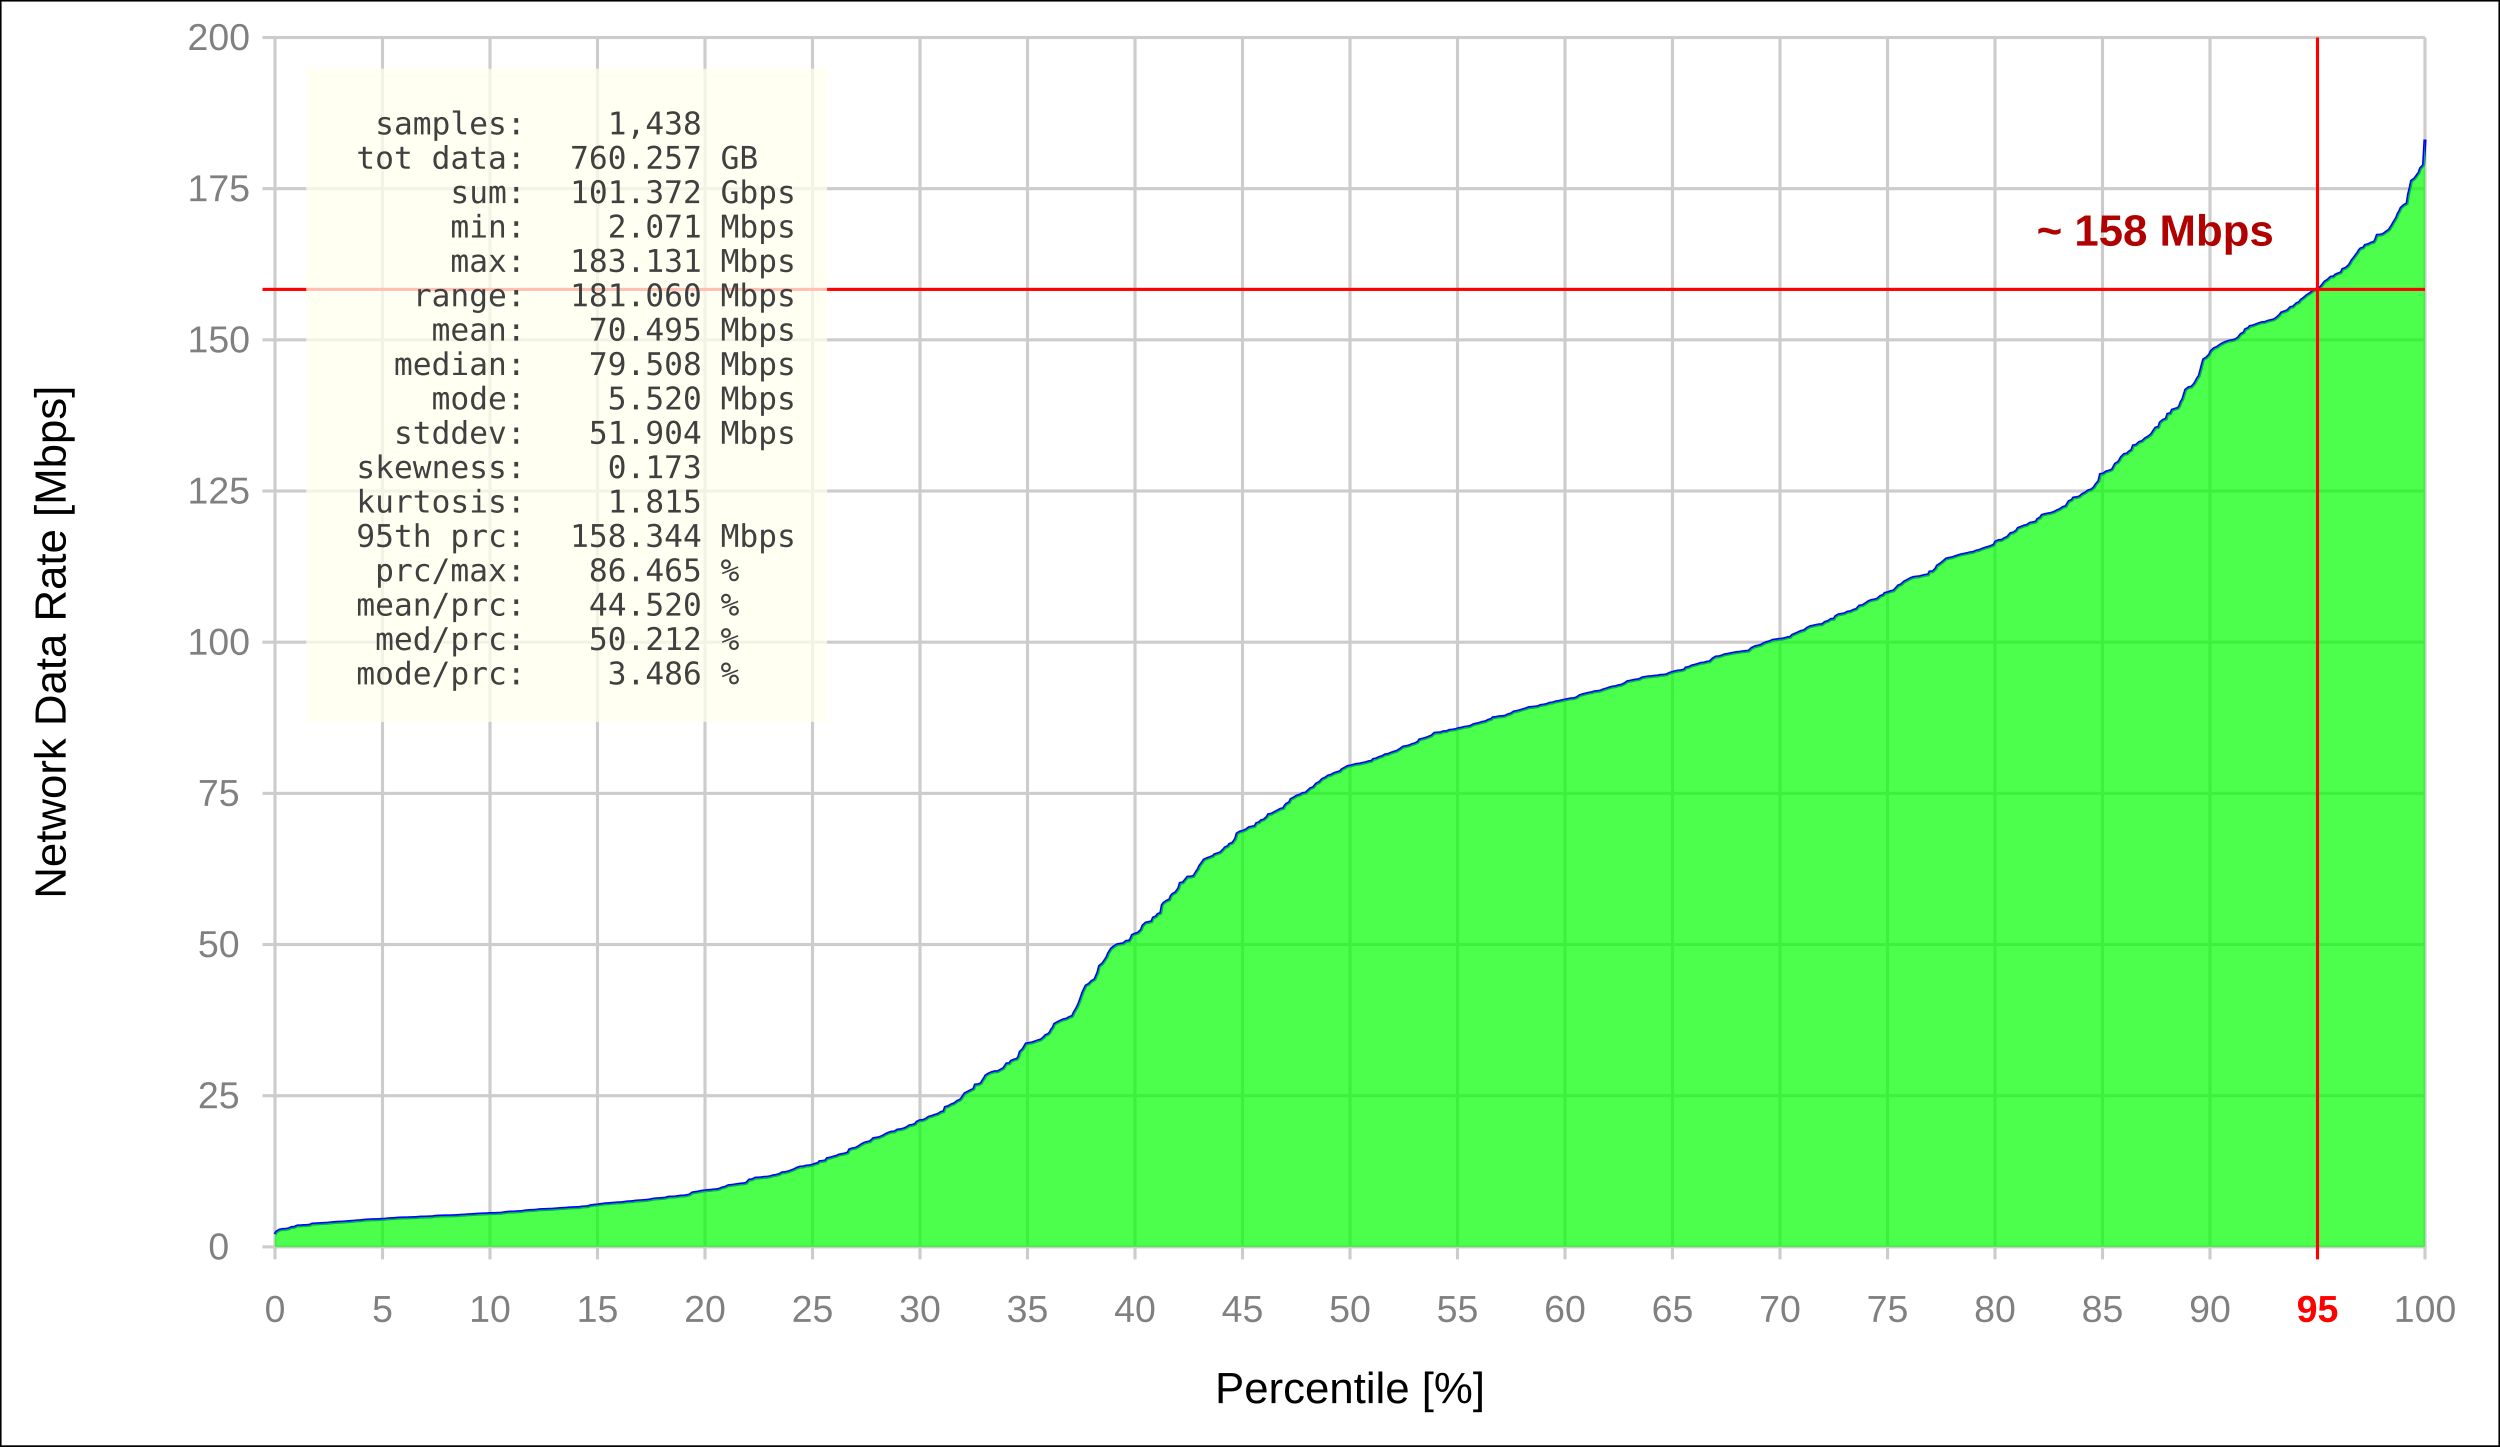
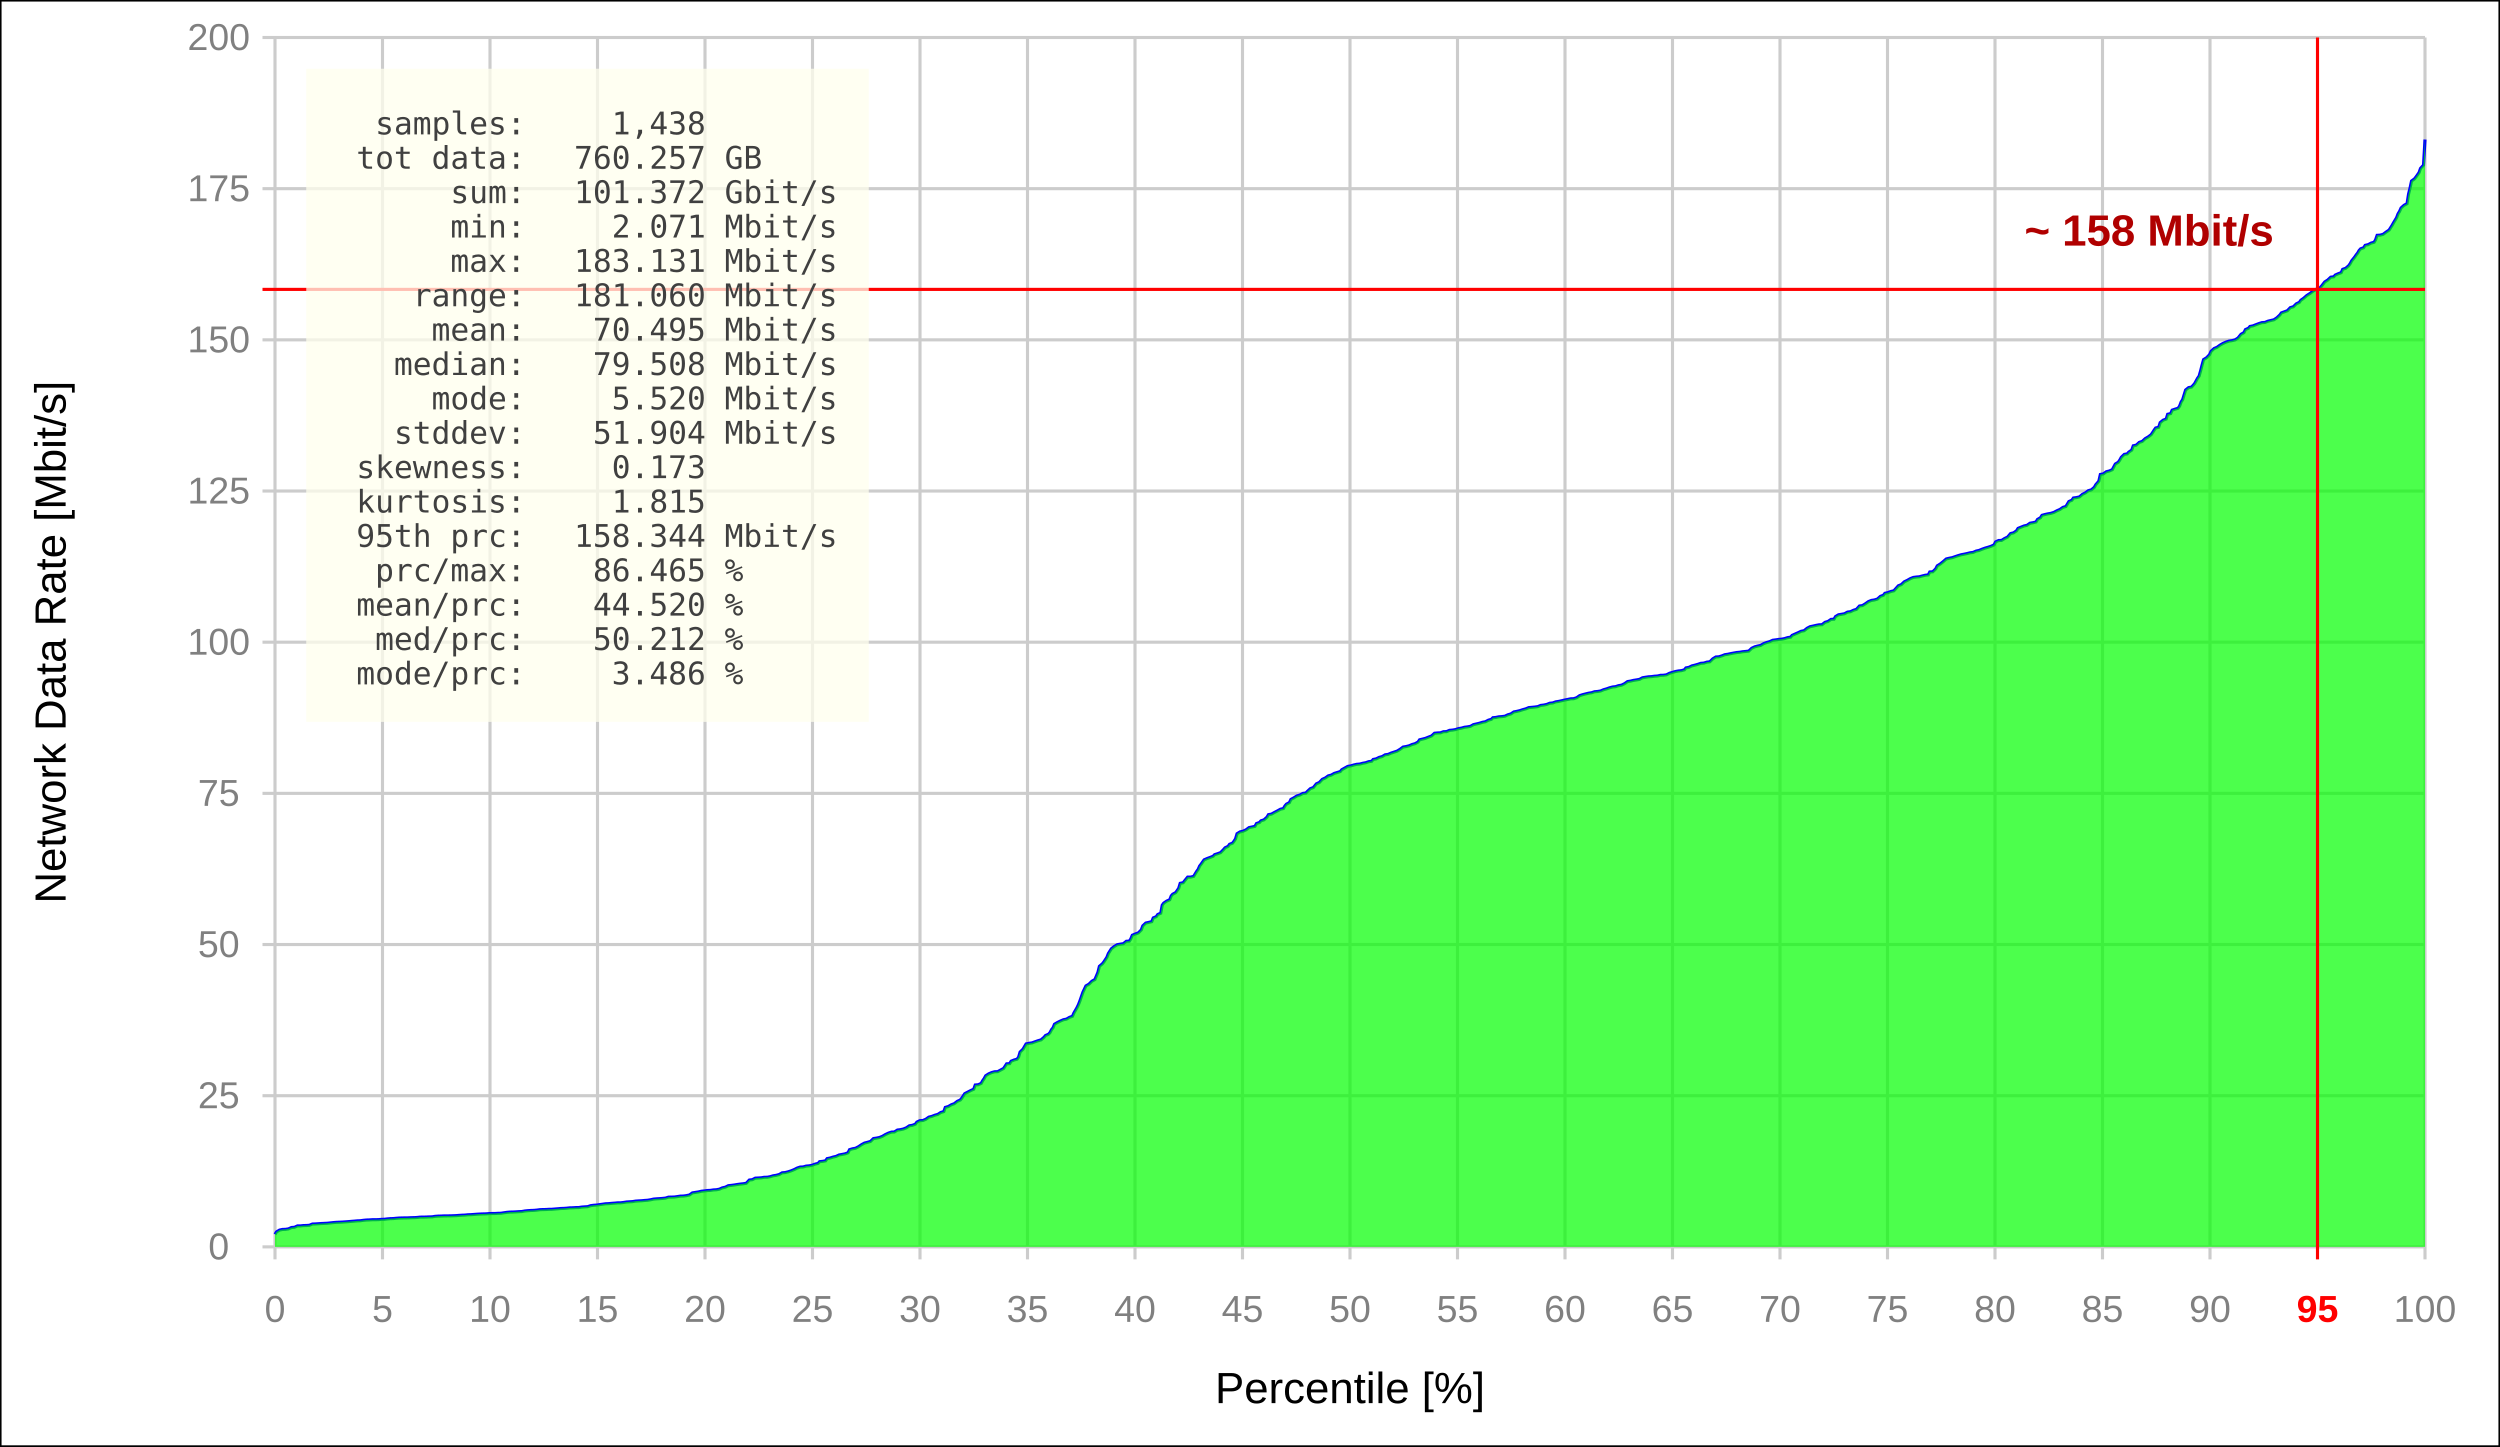
<svg xmlns="http://www.w3.org/2000/svg" width="800" height="463" version="1.1">
  <rect x="0" y="0" width="800" height="463" stroke-width="1" stroke="#000000" fill="#ffffff" />
  <g stroke-width="1" stroke="#cccccc" text-anchor="middle" font-family="Arial,Verdana" font-weight="normal" font-size="12" fill="#808080">
    <line x1="88" y1="12" x2="88" y2="403" />
    <text x="88" y="423" stroke-width="0">0</text>
    <line x1="122.4" y1="12" x2="122.4" y2="403" />
    <text x="122.4" y="423" stroke-width="0">5</text>
    <line x1="156.8" y1="12" x2="156.8" y2="403" />
    <text x="156.8" y="423" stroke-width="0">10</text>
    <line x1="191.2" y1="12" x2="191.2" y2="403" />
    <text x="191.2" y="423" stroke-width="0">15</text>
    <line x1="225.6" y1="12" x2="225.6" y2="403" />
    <text x="225.6" y="423" stroke-width="0">20</text>
    <line x1="260" y1="12" x2="260" y2="403" />
    <text x="260" y="423" stroke-width="0">25</text>
    <line x1="294.4" y1="12" x2="294.4" y2="403" />
    <text x="294.4" y="423" stroke-width="0">30</text>
    <line x1="328.8" y1="12" x2="328.8" y2="403" />
    <text x="328.8" y="423" stroke-width="0">35</text>
    <line x1="363.2" y1="12" x2="363.2" y2="403" />
    <text x="363.2" y="423" stroke-width="0">40</text>
    <line x1="397.6" y1="12" x2="397.6" y2="403" />
    <text x="397.6" y="423" stroke-width="0">45</text>
    <line x1="432" y1="12" x2="432" y2="403" />
    <text x="432" y="423" stroke-width="0">50</text>
    <line x1="466.4" y1="12" x2="466.4" y2="403" />
    <text x="466.4" y="423" stroke-width="0">55</text>
    <line x1="500.8" y1="12" x2="500.8" y2="403" />
    <text x="500.8" y="423" stroke-width="0">60</text>
    <line x1="535.2" y1="12" x2="535.2" y2="403" />
    <text x="535.2" y="423" stroke-width="0">65</text>
    <line x1="569.6" y1="12" x2="569.6" y2="403" />
    <text x="569.6" y="423" stroke-width="0">70</text>
    <line x1="604" y1="12" x2="604" y2="403" />
    <text x="604" y="423" stroke-width="0">75</text>
    <line x1="638.4" y1="12" x2="638.4" y2="403" />
    <text x="638.4" y="423" stroke-width="0">80</text>
    <line x1="672.8" y1="12" x2="672.8" y2="403" />
    <text x="672.8" y="423" stroke-width="0">85</text>
    <line x1="707.2" y1="12" x2="707.2" y2="403" />
    <text x="707.2" y="423" stroke-width="0">90</text>
    <line x1="776" y1="12" x2="776" y2="403" />
    <text x="776" y="423" stroke-width="0">100</text>
  </g>
  <g stroke-width="1" stroke="#cccccc" text-anchor="middle" font-family="Arial,Verdana" font-weight="normal" font-size="12" fill="#808080">
    <line x1="84" y1="399" x2="776" y2="399" />
    <text x="70" y="403" stroke-width="0">0</text>
    <line x1="84" y1="350.625" x2="776" y2="350.625" />
    <text x="70" y="354.625" stroke-width="0">25</text>
    <line x1="84" y1="302.25" x2="776" y2="302.25" />
    <text x="70" y="306.25" stroke-width="0">50</text>
    <line x1="84" y1="253.875" x2="776" y2="253.875" />
    <text x="70" y="257.875" stroke-width="0">75</text>
    <line x1="84" y1="205.5" x2="776" y2="205.5" />
    <text x="70" y="209.5" stroke-width="0">100</text>
    <line x1="84" y1="157.125" x2="776" y2="157.125" />
    <text x="70" y="161.125" stroke-width="0">125</text>
    <line x1="84" y1="108.75" x2="776" y2="108.75" />
    <text x="70" y="112.75" stroke-width="0">150</text>
    <line x1="84" y1="60.375" x2="776" y2="60.375" />
    <text x="70" y="64.375" stroke-width="0">175</text>
    <line x1="84" y1="12" x2="776" y2="12" />
    <text x="70" y="16" stroke-width="0">200</text>
  </g>
  <polyline fill="none" stroke="#0000ff" stroke-width="1" points=" 88,394.992 88.479,394.211 89.436,393.633 90.394,393.422 91.351,393.389 92.309,393.241 93.267,392.805 94.224,392.727 95.182,392.292 96.139,392.287 97.097,392.18 98.054,392.161 99.012,392.088 99.969,391.691 100.927,391.657 101.884,391.592 102.842,391.526 103.8,391.483 104.757,391.435 105.715,391.331 106.672,391.226 107.63,391.149 108.587,391.108 109.545,391.068 110.502,390.998 111.46,390.924 112.418,390.839 113.375,390.763 114.333,390.673 115.29,390.636 116.248,390.502 117.205,390.409 118.163,390.374 119.12,390.311 120.078,390.303 121.035,390.286 121.993,390.203 122.951,390.171 123.908,390.053 124.866,389.969 125.823,389.942 126.781,389.848 127.738,389.774 128.696,389.746 129.653,389.725 130.611,389.715 131.569,389.661 132.526,389.642 133.484,389.591 134.441,389.484 135.399,389.475 136.356,389.454 137.314,389.407 138.271,389.387 139.229,389.227 140.186,389.161 141.144,389.132 142.102,389.09 143.059,389.078 144.017,389.075 144.974,389.04 145.932,389.002 146.889,388.925 147.847,388.864 148.804,388.825 149.762,388.721 150.72,388.691 151.677,388.621 152.635,388.546 153.592,388.492 154.55,388.456 155.507,388.431 156.465,388.352 157.422,388.324 158.38,388.319 159.338,388.261 160.295,388.239 161.253,388.087 162.21,387.95 163.168,387.865 164.125,387.849 165.083,387.797 166.04,387.731 166.998,387.687 167.955,387.512 168.913,387.413 169.871,387.354 170.828,387.319 171.786,387.235 172.743,387.103 173.701,387.057 174.658,387.046 175.616,386.982 176.573,386.969 177.531,386.887 178.489,386.808 179.446,386.719 180.404,386.686 181.361,386.619 182.319,386.513 183.276,386.49 184.234,386.428 185.191,386.416 186.149,386.265 187.106,386.195 188.064,386.131 189.022,385.812 189.979,385.687 190.937,385.62 191.894,385.475 192.852,385.344 193.809,385.205 194.767,385.166 195.724,385.073 196.682,385.001 197.64,384.913 198.597,384.9 199.555,384.787 200.512,384.637 201.47,384.573 202.427,384.512 203.385,384.356 204.342,384.289 205.3,384.24 206.257,384.149 207.215,384.084 208.173,383.929 209.13,383.711 210.088,383.625 211.045,383.566 212.003,383.499 212.96,383.391 213.918,383.089 214.875,383.071 215.833,383.04 216.791,382.901 217.748,382.757 218.706,382.732 219.663,382.599 220.621,382.393 221.578,381.717 222.536,381.571 223.493,381.422 224.451,381.195 225.408,381.096 226.366,380.964 227.324,380.923 228.281,380.776 229.239,380.72 230.196,380.538 231.154,380.112 232.111,379.894 233.069,379.42 234.026,379.321 234.984,379.198 235.942,379.036 236.899,378.905 237.857,378.804 238.814,378.642 239.772,377.612 240.729,377.5 241.687,377.006 242.644,376.959 243.602,376.895 244.559,376.73 245.517,376.719 246.475,376.536 247.432,376.247 248.39,376.102 249.347,375.842 250.305,375.295 251.262,375.22 252.22,374.98 253.177,374.662 254.135,374.268 255.093,373.781 256.05,373.463 257.008,373.417 257.965,373.146 258.923,373.067 259.88,372.877 260.838,372.519 261.795,372.276 262.274,371.729 263.232,371.633 264.189,371.464 264.668,370.764 265.626,370.57 266.583,370.266 267.541,370.042 268.498,369.593 269.456,369.42 270.413,369.229 271.371,368.885 271.85,367.898 272.807,367.614 273.765,367.441 274.722,366.946 275.68,366.304 276.637,365.784 277.595,365.538 278.553,365.261 279.51,364.335 280.468,364.198 281.425,363.999 282.383,363.616 283.34,363.05 284.298,362.598 285.255,362.278 286.213,362.228 287.17,361.611 288.128,361.498 289.086,361.28 290.043,360.891 291.001,360.246 291.958,360.101 292.916,359.732 293.395,359.075 294.352,358.615 295.31,358.561 296.267,358.156 297.225,357.485 298.182,357.245 299.14,356.871 300.097,356.602 301.055,355.994 302.013,355.715 302.491,354.368 303.449,354.091 304.406,353.535 305.364,353.182 306.322,352.429 307.279,352.007 307.758,351.443 308.237,350.71 308.715,349.972 309.673,349.478 310.63,348.982 311.588,348.546 312.067,347.201 313.024,347.111 313.982,346.688 314.461,345.815 314.939,345.13 315.418,344.25 316.376,343.634 317.333,343.223 318.291,342.96 319.248,342.929 320.206,342.411 321.164,341.892 322.121,340.425 323.079,340.369 323.557,339.583 324.515,339.196 325.473,338.93 325.951,338.275 326.43,336.657 327.388,335.709 327.866,334.866 328.345,334.058 329.303,333.86 330.26,333.714 331.218,333.365 332.175,333.029 333.133,332.759 334.09,331.931 334.569,331.36 335.527,330.95 336.006,330.41 336.484,329.491 336.963,328.909 337.442,327.743 338.399,327.193 339.357,326.714 340.315,326.304 341.272,326.112 342.23,325.558 343.187,325.207 343.666,324.123 344.624,322.478 345.102,321.48 345.581,320.248 346.539,317.501 347.496,315.491 348.454,314.946 349.411,313.986 350.369,313.454 351.326,311.172 351.805,309.223 352.763,308.419 353.241,307.81 354.199,306.348 354.678,305.119 355.635,303.606 356.593,302.849 357.55,302.295 358.508,302.127 359.466,301.984 360.423,301.208 361.381,301.163 361.859,300.438 362.338,299.271 363.296,298.874 364.253,298.53 365.211,297.578 365.69,296.276 366.647,295.372 367.605,295.16 368.562,294.931 369.041,293.733 369.999,293.336 370.477,292.637 371.435,292.224 371.914,289.656 372.392,289 373.35,288.344 374.308,287.926 374.786,286.695 375.265,286.149 376.223,285.635 377.18,284.262 377.659,282.661 378.617,282.469 379.095,281.842 380.053,280.673 381.01,280.664 381.968,280.444 382.926,278.865 383.404,278.215 383.883,277.125 384.362,276.511 385.319,275.147 386.277,274.727 387.235,274.375 388.192,274.008 388.671,273.493 389.628,273.189 390.586,272.84 391.543,271.858 392.022,271.292 392.98,270.832 393.459,270.173 394.416,269.8 394.895,269.165 395.374,268.422 395.852,266.79 396.81,266.203 397.768,265.981 398.725,265.544 399.683,264.836 400.64,264.636 401.598,264.419 402.077,263.529 403.034,263.205 403.513,262.655 404.47,262.353 405.428,261.498 405.907,260.689 406.864,260.519 407.822,259.982 408.779,259.488 409.737,258.955 410.695,258.726 411.173,257.901 411.652,257.335 412.61,256.827 413.088,255.813 414.046,255.301 415.003,254.708 415.961,254.409 416.919,253.897 417.876,253.761 418.355,253.258 419.312,252.368 420.27,252.021 421.228,250.835 422.185,250.402 423.143,249.383 424.1,248.948 425.058,248.274 426.015,248.031 426.973,247.486 427.93,247.194 428.888,246.897 429.367,246.31 430.324,245.776 431.282,245.246 432.239,245.084 433.197,244.801 434.154,244.577 435.112,244.504 436.07,244.244 437.027,244.071 437.985,243.738 438.942,243.599 439.421,243.025 440.379,242.832 441.336,242.361 442.294,242.102 443.251,241.535 444.209,241.401 445.166,240.981 446.124,240.671 447.081,240.349 448.039,239.763 448.997,239.054 449.954,238.896 450.912,238.656 451.869,238.243 452.827,237.977 453.784,237.443 454.263,236.734 455.221,236.506 456.178,236.256 457.136,235.872 458.093,235.513 459.051,234.633 460.008,234.543 460.966,234.503 461.923,234.143 462.881,234.117 463.839,233.71 464.796,233.625 465.754,233.461 466.711,233.157 467.669,232.995 468.626,232.723 469.584,232.603 470.541,232.425 471.499,231.883 472.457,231.663 473.414,231.439 474.372,231.137 475.329,230.957 476.287,230.452 477.244,230.18 477.723,229.67 478.681,229.578 479.638,229.377 480.596,229.312 481.553,229.189 482.511,228.733 483.468,228.463 484.426,227.817 485.383,227.638 486.341,227.406 487.299,227.091 488.256,226.828 489.214,226.431 490.171,226.348 491.129,226.254 492.086,226.12 493.044,225.729 494.001,225.619 494.959,225.416 495.916,225.036 496.874,224.94 497.832,224.594 498.789,224.446 499.747,224.233 500.704,224.01 501.662,223.819 502.619,223.619 503.577,223.584 504.534,223.273 505.492,222.6 506.45,222.297 507.407,222.05 508.365,221.82 509.322,221.671 510.28,221.35 511.237,221.272 512.195,221.111 513.152,220.704 514.11,220.437 515.068,220.092 516.025,219.836 516.983,219.729 517.94,219.412 518.898,219.251 519.855,218.776 520.813,218.107 521.77,217.951 522.728,217.719 523.685,217.572 524.643,217.395 525.601,216.884 526.558,216.724 527.516,216.576 528.473,216.519 529.431,216.388 530.388,216.323 531.346,216.104 532.303,216.079 533.261,215.945 534.219,215.455 535.176,215.168 536.134,214.886 537.091,214.709 538.049,214.607 539.006,214.344 539.485,213.735 540.443,213.555 541.4,213.087 542.358,212.856 543.315,212.582 544.273,212.26 545.23,212.186 546.188,211.888 547.145,211.765 548.103,210.82 549.061,210.239 550.018,210.176 550.976,209.891 551.933,209.507 552.891,209.367 553.848,209.158 554.806,208.975 555.763,208.805 556.721,208.72 557.678,208.551 558.636,208.463 559.594,208.351 560.551,207.442 561.509,206.986 562.466,206.731 563.424,206.526 564.381,205.957 565.339,205.601 566.296,205.33 567.254,204.883 568.212,204.76 569.169,204.618 570.127,204.53 571.084,204.343 572.042,204.041 572.999,203.894 573.478,203.307 574.436,202.887 575.393,202.47 576.351,202.013 577.308,201.822 578.266,201.047 579.223,200.544 580.181,200.342 581.138,200.121 582.096,199.939 583.054,199.901 584.011,199.143 584.969,198.857 585.926,198.204 586.884,198.141 587.363,197.303 588.32,196.726 589.278,196.574 590.235,196.398 591.193,195.874 592.15,195.743 593.108,195.285 594.065,194.984 595.023,193.924 595.981,193.786 596.938,193.196 597.896,192.515 598.853,192.13 599.811,191.984 600.768,191.69 601.726,190.835 602.683,190.484 603.162,189.859 604.12,189.642 605.077,189.277 606.035,189.05 606.992,187.992 607.471,187.453 608.429,187.075 609.386,186.168 610.344,185.713 611.301,185.163 612.259,184.783 613.216,184.651 614.174,184.57 615.132,184.307 616.089,184.074 617.047,183.965 617.525,183.026 618.483,182.966 619.441,182.019 619.919,181.078 620.877,180.476 621.834,179.712 622.792,178.867 623.749,178.637 624.707,178.451 625.665,178.118 626.622,177.799 627.58,177.518 628.537,177.335 629.495,177.126 630.452,176.891 631.41,176.765 632.367,176.338 633.325,176.129 634.283,175.732 635.24,175.39 636.198,175.115 637.155,174.802 638.113,174.357 638.592,173.407 639.549,172.966 640.507,172.934 641.464,172.329 642.422,171.859 643.379,170.741 644.337,170.51 645.294,169.854 645.773,169.083 646.731,168.692 647.688,168.307 648.646,168.093 649.603,167.428 650.561,167.262 651.518,167.029 651.997,166.22 652.955,165.67 653.434,164.903 654.391,164.644 655.349,164.426 656.306,164.262 657.264,163.955 658.221,163.439 659.179,163.024 660.136,162.36 661.094,162.071 662.051,160.484 663.009,160.073 663.488,159.359 664.445,159.227 665.403,159.018 666.36,158.205 667.318,157.718 668.276,157.015 669.233,156.756 670.191,155.928 670.669,155.083 671.148,154.545 671.627,153.959 672.106,151.833 673.063,151.645 674.021,150.955 674.978,150.719 675.936,150.301 676.894,148.492 677.851,147.912 678.33,147.21 678.809,146.335 679.766,145.405 680.724,145.238 681.203,144.682 682.16,144.029 682.639,142.652 683.596,142.446 684.554,141.57 685.511,141.248 686.469,140.366 687.427,139.808 688.384,139.078 688.863,138.367 689.342,137.61 689.82,136.951 690.778,136.722 691.257,135.233 692.214,134.446 693.172,134.099 693.651,132.566 694.608,132.353 695.087,131.245 696.045,130.921 697.002,130.64 697.481,129.921 697.96,128.63 698.438,127.899 699.396,124.798 700.354,124.041 701.311,123.857 702.269,122.771 703.226,121.034 703.705,120.365 704.184,118.693 704.662,116.811 705.141,115.067 706.099,114.483 707.056,113.491 707.535,112.429 708.493,111.539 709.45,111.127 710.408,110.44 711.365,109.895 712.323,109.472 713.28,109.152 714.238,109.005 715.196,108.77 716.153,108.172 717.111,106.984 718.068,106.433 718.547,105.458 719.505,105.035 719.983,104.468 720.941,104.279 721.898,103.905 722.856,103.541 723.813,103.241 724.771,103.18 725.729,102.785 726.686,102.553 727.644,102.335 728.601,101.696 729.559,100.79 730.038,100.129 730.995,99.781 731.953,99.434 732.91,98.435 733.868,98.169 734.825,97.221 735.783,96.766 736.262,96.084 737.219,95.402 738.177,94.557 739.134,93.951 740.092,93.241 741.049,92.617 742.007,92.544 742.965,91.46 743.922,90.218 744.88,89.602 745.837,88.699 746.795,88.572 747.273,88.024 748.231,87.597 749.189,87.243 749.667,86.179 750.625,85.855 751.582,85.022 752.061,84.351 752.54,83.463 753.498,82.269 753.976,81.57 754.455,80.967 754.934,80.132 755.413,79.61 756.37,79.282 756.849,78.513 757.807,78.284 758.764,77.782 759.722,77.514 760.2,76.689 760.679,75.303 761.637,75.243 762.594,74.988 763.552,74.269 764.509,73.621 765.467,72.123 765.946,71.263 766.903,69.675 767.382,68.417 767.861,67.626 768.34,66.553 769.297,65.692 770.255,65.172 770.733,62.113 771.212,60.159 771.691,57.927 772.649,57.225 773.127,56.608 774.085,55.241 774.564,53.883 775.521,52.849 776,44.641" />
  <path fill="#00ff00" opacity="0.7" stroke-width="0" d="M 88,399 L  88,394.992 88.479,394.211 89.436,393.633 90.394,393.422 91.351,393.389 92.309,393.241 93.267,392.805 94.224,392.727 95.182,392.292 96.139,392.287 97.097,392.18 98.054,392.161 99.012,392.088 99.969,391.691 100.927,391.657 101.884,391.592 102.842,391.526 103.8,391.483 104.757,391.435 105.715,391.331 106.672,391.226 107.63,391.149 108.587,391.108 109.545,391.068 110.502,390.998 111.46,390.924 112.418,390.839 113.375,390.763 114.333,390.673 115.29,390.636 116.248,390.502 117.205,390.409 118.163,390.374 119.12,390.311 120.078,390.303 121.035,390.286 121.993,390.203 122.951,390.171 123.908,390.053 124.866,389.969 125.823,389.942 126.781,389.848 127.738,389.774 128.696,389.746 129.653,389.725 130.611,389.715 131.569,389.661 132.526,389.642 133.484,389.591 134.441,389.484 135.399,389.475 136.356,389.454 137.314,389.407 138.271,389.387 139.229,389.227 140.186,389.161 141.144,389.132 142.102,389.09 143.059,389.078 144.017,389.075 144.974,389.04 145.932,389.002 146.889,388.925 147.847,388.864 148.804,388.825 149.762,388.721 150.72,388.691 151.677,388.621 152.635,388.546 153.592,388.492 154.55,388.456 155.507,388.431 156.465,388.352 157.422,388.324 158.38,388.319 159.338,388.261 160.295,388.239 161.253,388.087 162.21,387.95 163.168,387.865 164.125,387.849 165.083,387.797 166.04,387.731 166.998,387.687 167.955,387.512 168.913,387.413 169.871,387.354 170.828,387.319 171.786,387.235 172.743,387.103 173.701,387.057 174.658,387.046 175.616,386.982 176.573,386.969 177.531,386.887 178.489,386.808 179.446,386.719 180.404,386.686 181.361,386.619 182.319,386.513 183.276,386.49 184.234,386.428 185.191,386.416 186.149,386.265 187.106,386.195 188.064,386.131 189.022,385.812 189.979,385.687 190.937,385.62 191.894,385.475 192.852,385.344 193.809,385.205 194.767,385.166 195.724,385.073 196.682,385.001 197.64,384.913 198.597,384.9 199.555,384.787 200.512,384.637 201.47,384.573 202.427,384.512 203.385,384.356 204.342,384.289 205.3,384.24 206.257,384.149 207.215,384.084 208.173,383.929 209.13,383.711 210.088,383.625 211.045,383.566 212.003,383.499 212.96,383.391 213.918,383.089 214.875,383.071 215.833,383.04 216.791,382.901 217.748,382.757 218.706,382.732 219.663,382.599 220.621,382.393 221.578,381.717 222.536,381.571 223.493,381.422 224.451,381.195 225.408,381.096 226.366,380.964 227.324,380.923 228.281,380.776 229.239,380.72 230.196,380.538 231.154,380.112 232.111,379.894 233.069,379.42 234.026,379.321 234.984,379.198 235.942,379.036 236.899,378.905 237.857,378.804 238.814,378.642 239.772,377.612 240.729,377.5 241.687,377.006 242.644,376.959 243.602,376.895 244.559,376.73 245.517,376.719 246.475,376.536 247.432,376.247 248.39,376.102 249.347,375.842 250.305,375.295 251.262,375.22 252.22,374.98 253.177,374.662 254.135,374.268 255.093,373.781 256.05,373.463 257.008,373.417 257.965,373.146 258.923,373.067 259.88,372.877 260.838,372.519 261.795,372.276 262.274,371.729 263.232,371.633 264.189,371.464 264.668,370.764 265.626,370.57 266.583,370.266 267.541,370.042 268.498,369.593 269.456,369.42 270.413,369.229 271.371,368.885 271.85,367.898 272.807,367.614 273.765,367.441 274.722,366.946 275.68,366.304 276.637,365.784 277.595,365.538 278.553,365.261 279.51,364.335 280.468,364.198 281.425,363.999 282.383,363.616 283.34,363.05 284.298,362.598 285.255,362.278 286.213,362.228 287.17,361.611 288.128,361.498 289.086,361.28 290.043,360.891 291.001,360.246 291.958,360.101 292.916,359.732 293.395,359.075 294.352,358.615 295.31,358.561 296.267,358.156 297.225,357.485 298.182,357.245 299.14,356.871 300.097,356.602 301.055,355.994 302.013,355.715 302.491,354.368 303.449,354.091 304.406,353.535 305.364,353.182 306.322,352.429 307.279,352.007 307.758,351.443 308.237,350.71 308.715,349.972 309.673,349.478 310.63,348.982 311.588,348.546 312.067,347.201 313.024,347.111 313.982,346.688 314.461,345.815 314.939,345.13 315.418,344.25 316.376,343.634 317.333,343.223 318.291,342.96 319.248,342.929 320.206,342.411 321.164,341.892 322.121,340.425 323.079,340.369 323.557,339.583 324.515,339.196 325.473,338.93 325.951,338.275 326.43,336.657 327.388,335.709 327.866,334.866 328.345,334.058 329.303,333.86 330.26,333.714 331.218,333.365 332.175,333.029 333.133,332.759 334.09,331.931 334.569,331.36 335.527,330.95 336.006,330.41 336.484,329.491 336.963,328.909 337.442,327.743 338.399,327.193 339.357,326.714 340.315,326.304 341.272,326.112 342.23,325.558 343.187,325.207 343.666,324.123 344.624,322.478 345.102,321.48 345.581,320.248 346.539,317.501 347.496,315.491 348.454,314.946 349.411,313.986 350.369,313.454 351.326,311.172 351.805,309.223 352.763,308.419 353.241,307.81 354.199,306.348 354.678,305.119 355.635,303.606 356.593,302.849 357.55,302.295 358.508,302.127 359.466,301.984 360.423,301.208 361.381,301.163 361.859,300.438 362.338,299.271 363.296,298.874 364.253,298.53 365.211,297.578 365.69,296.276 366.647,295.372 367.605,295.16 368.562,294.931 369.041,293.733 369.999,293.336 370.477,292.637 371.435,292.224 371.914,289.656 372.392,289 373.35,288.344 374.308,287.926 374.786,286.695 375.265,286.149 376.223,285.635 377.18,284.262 377.659,282.661 378.617,282.469 379.095,281.842 380.053,280.673 381.01,280.664 381.968,280.444 382.926,278.865 383.404,278.215 383.883,277.125 384.362,276.511 385.319,275.147 386.277,274.727 387.235,274.375 388.192,274.008 388.671,273.493 389.628,273.189 390.586,272.84 391.543,271.858 392.022,271.292 392.98,270.832 393.459,270.173 394.416,269.8 394.895,269.165 395.374,268.422 395.852,266.79 396.81,266.203 397.768,265.981 398.725,265.544 399.683,264.836 400.64,264.636 401.598,264.419 402.077,263.529 403.034,263.205 403.513,262.655 404.47,262.353 405.428,261.498 405.907,260.689 406.864,260.519 407.822,259.982 408.779,259.488 409.737,258.955 410.695,258.726 411.173,257.901 411.652,257.335 412.61,256.827 413.088,255.813 414.046,255.301 415.003,254.708 415.961,254.409 416.919,253.897 417.876,253.761 418.355,253.258 419.312,252.368 420.27,252.021 421.228,250.835 422.185,250.402 423.143,249.383 424.1,248.948 425.058,248.274 426.015,248.031 426.973,247.486 427.93,247.194 428.888,246.897 429.367,246.31 430.324,245.776 431.282,245.246 432.239,245.084 433.197,244.801 434.154,244.577 435.112,244.504 436.07,244.244 437.027,244.071 437.985,243.738 438.942,243.599 439.421,243.025 440.379,242.832 441.336,242.361 442.294,242.102 443.251,241.535 444.209,241.401 445.166,240.981 446.124,240.671 447.081,240.349 448.039,239.763 448.997,239.054 449.954,238.896 450.912,238.656 451.869,238.243 452.827,237.977 453.784,237.443 454.263,236.734 455.221,236.506 456.178,236.256 457.136,235.872 458.093,235.513 459.051,234.633 460.008,234.543 460.966,234.503 461.923,234.143 462.881,234.117 463.839,233.71 464.796,233.625 465.754,233.461 466.711,233.157 467.669,232.995 468.626,232.723 469.584,232.603 470.541,232.425 471.499,231.883 472.457,231.663 473.414,231.439 474.372,231.137 475.329,230.957 476.287,230.452 477.244,230.18 477.723,229.67 478.681,229.578 479.638,229.377 480.596,229.312 481.553,229.189 482.511,228.733 483.468,228.463 484.426,227.817 485.383,227.638 486.341,227.406 487.299,227.091 488.256,226.828 489.214,226.431 490.171,226.348 491.129,226.254 492.086,226.12 493.044,225.729 494.001,225.619 494.959,225.416 495.916,225.036 496.874,224.94 497.832,224.594 498.789,224.446 499.747,224.233 500.704,224.01 501.662,223.819 502.619,223.619 503.577,223.584 504.534,223.273 505.492,222.6 506.45,222.297 507.407,222.05 508.365,221.82 509.322,221.671 510.28,221.35 511.237,221.272 512.195,221.111 513.152,220.704 514.11,220.437 515.068,220.092 516.025,219.836 516.983,219.729 517.94,219.412 518.898,219.251 519.855,218.776 520.813,218.107 521.77,217.951 522.728,217.719 523.685,217.572 524.643,217.395 525.601,216.884 526.558,216.724 527.516,216.576 528.473,216.519 529.431,216.388 530.388,216.323 531.346,216.104 532.303,216.079 533.261,215.945 534.219,215.455 535.176,215.168 536.134,214.886 537.091,214.709 538.049,214.607 539.006,214.344 539.485,213.735 540.443,213.555 541.4,213.087 542.358,212.856 543.315,212.582 544.273,212.26 545.23,212.186 546.188,211.888 547.145,211.765 548.103,210.82 549.061,210.239 550.018,210.176 550.976,209.891 551.933,209.507 552.891,209.367 553.848,209.158 554.806,208.975 555.763,208.805 556.721,208.72 557.678,208.551 558.636,208.463 559.594,208.351 560.551,207.442 561.509,206.986 562.466,206.731 563.424,206.526 564.381,205.957 565.339,205.601 566.296,205.33 567.254,204.883 568.212,204.76 569.169,204.618 570.127,204.53 571.084,204.343 572.042,204.041 572.999,203.894 573.478,203.307 574.436,202.887 575.393,202.47 576.351,202.013 577.308,201.822 578.266,201.047 579.223,200.544 580.181,200.342 581.138,200.121 582.096,199.939 583.054,199.901 584.011,199.143 584.969,198.857 585.926,198.204 586.884,198.141 587.363,197.303 588.32,196.726 589.278,196.574 590.235,196.398 591.193,195.874 592.15,195.743 593.108,195.285 594.065,194.984 595.023,193.924 595.981,193.786 596.938,193.196 597.896,192.515 598.853,192.13 599.811,191.984 600.768,191.69 601.726,190.835 602.683,190.484 603.162,189.859 604.12,189.642 605.077,189.277 606.035,189.05 606.992,187.992 607.471,187.453 608.429,187.075 609.386,186.168 610.344,185.713 611.301,185.163 612.259,184.783 613.216,184.651 614.174,184.57 615.132,184.307 616.089,184.074 617.047,183.965 617.525,183.026 618.483,182.966 619.441,182.019 619.919,181.078 620.877,180.476 621.834,179.712 622.792,178.867 623.749,178.637 624.707,178.451 625.665,178.118 626.622,177.799 627.58,177.518 628.537,177.335 629.495,177.126 630.452,176.891 631.41,176.765 632.367,176.338 633.325,176.129 634.283,175.732 635.24,175.39 636.198,175.115 637.155,174.802 638.113,174.357 638.592,173.407 639.549,172.966 640.507,172.934 641.464,172.329 642.422,171.859 643.379,170.741 644.337,170.51 645.294,169.854 645.773,169.083 646.731,168.692 647.688,168.307 648.646,168.093 649.603,167.428 650.561,167.262 651.518,167.029 651.997,166.22 652.955,165.67 653.434,164.903 654.391,164.644 655.349,164.426 656.306,164.262 657.264,163.955 658.221,163.439 659.179,163.024 660.136,162.36 661.094,162.071 662.051,160.484 663.009,160.073 663.488,159.359 664.445,159.227 665.403,159.018 666.36,158.205 667.318,157.718 668.276,157.015 669.233,156.756 670.191,155.928 670.669,155.083 671.148,154.545 671.627,153.959 672.106,151.833 673.063,151.645 674.021,150.955 674.978,150.719 675.936,150.301 676.894,148.492 677.851,147.912 678.33,147.21 678.809,146.335 679.766,145.405 680.724,145.238 681.203,144.682 682.16,144.029 682.639,142.652 683.596,142.446 684.554,141.57 685.511,141.248 686.469,140.366 687.427,139.808 688.384,139.078 688.863,138.367 689.342,137.61 689.82,136.951 690.778,136.722 691.257,135.233 692.214,134.446 693.172,134.099 693.651,132.566 694.608,132.353 695.087,131.245 696.045,130.921 697.002,130.64 697.481,129.921 697.96,128.63 698.438,127.899 699.396,124.798 700.354,124.041 701.311,123.857 702.269,122.771 703.226,121.034 703.705,120.365 704.184,118.693 704.662,116.811 705.141,115.067 706.099,114.483 707.056,113.491 707.535,112.429 708.493,111.539 709.45,111.127 710.408,110.44 711.365,109.895 712.323,109.472 713.28,109.152 714.238,109.005 715.196,108.77 716.153,108.172 717.111,106.984 718.068,106.433 718.547,105.458 719.505,105.035 719.983,104.468 720.941,104.279 721.898,103.905 722.856,103.541 723.813,103.241 724.771,103.18 725.729,102.785 726.686,102.553 727.644,102.335 728.601,101.696 729.559,100.79 730.038,100.129 730.995,99.781 731.953,99.434 732.91,98.435 733.868,98.169 734.825,97.221 735.783,96.766 736.262,96.084 737.219,95.402 738.177,94.557 739.134,93.951 740.092,93.241 741.049,92.617 742.007,92.544 742.965,91.46 743.922,90.218 744.88,89.602 745.837,88.699 746.795,88.572 747.273,88.024 748.231,87.597 749.189,87.243 749.667,86.179 750.625,85.855 751.582,85.022 752.061,84.351 752.54,83.463 753.498,82.269 753.976,81.57 754.455,80.967 754.934,80.132 755.413,79.61 756.37,79.282 756.849,78.513 757.807,78.284 758.764,77.782 759.722,77.514 760.2,76.689 760.679,75.303 761.637,75.243 762.594,74.988 763.552,74.269 764.509,73.621 765.467,72.123 765.946,71.263 766.903,69.675 767.382,68.417 767.861,67.626 768.34,66.553 769.297,65.692 770.255,65.172 770.733,62.113 771.212,60.159 771.691,57.927 772.649,57.225 773.127,56.608 774.085,55.241 774.564,53.883 775.521,52.849 776,44.641 776,399 Z" />
  <g stroke-width="1" stroke="#ff0000" text-anchor="middle" font-family="Arial,Verdana" font-weight="bold" font-size="12" fill="#ff0000">
    <line x1="741.6" y1="12" x2="741.6" y2="403" />
    <text x="741.6" y="423" stroke-width="0">95</text>
  </g>
  <g stroke-width="1" stroke="#ff0000" text-anchor="middle" font-family="Arial,Verdana" font-weight="bold" font-size="14" fill="#b00000">
    <line x1="84" y1="92.605" x2="776" y2="92.605" />
  </g>
-   <text font-family="Arial,Verdana" font-weight="bold" font-size="14" fill="#b00000" text-anchor="end" x="727.6" y="78.605" stroke-width="0">~ 158 Mbps</text>
+   <text font-family="Arial,Verdana" font-weight="bold" font-size="14" fill="#b00000" text-anchor="end" x="727.6" y="78.605" stroke-width="0">~ 158 Mbit/s</text>
  <text font-family="Arial,Verdana" font-weight="normal" font-size="14" fill="#000000" text-anchor="middle" x="432" y="449" stroke-width="0">Percentile [%]</text>
-   <text font-family="Arial,Verdana" font-weight="normal" font-size="14" fill="#000000" text-anchor="middle" y="21" x="-205.5" transform="matrix(0,-1,1,0,0,0)" stroke-width="0">Network Data Rate [Mbps]</text>
+   <text font-family="Arial,Verdana" font-weight="normal" font-size="14" fill="#000000" text-anchor="middle" y="21" x="-205.5" transform="matrix(0,-1,1,0,0,0)" stroke-width="0">Network Data Rate [Mbit/s]</text>
  <g xml:space="preserve" stroke-width="0" font-family="monospace" font-weight="normal" font-size="10" fill="#404040">
-     <rect x="98" y="22" width="166.667" height="209" stroke-width="0" fill="#ffffee" opacity="0.75" />
+     <rect x="98" y="22" width="180" height="209" stroke-width="0" fill="#ffffee" opacity="0.75" />
    <text x="108" y="43" text-anchor="start">  samples:</text>
-     <text x="254.667" y="43" text-anchor="end">1,438     </text>
+     <text x="268" y="43" text-anchor="end">1,438       </text>
    <text x="108" y="54" text-anchor="start"> tot data:</text>
-     <text x="254.667" y="54" text-anchor="end">760.257 GB  </text>
+     <text x="268" y="54" text-anchor="end">760.257 GB    </text>
    <text x="108" y="65" text-anchor="start">      sum:</text>
-     <text x="254.667" y="65" text-anchor="end">101.372 Gbps</text>
+     <text x="268" y="65" text-anchor="end">101.372 Gbit/s</text>
    <text x="108" y="76" text-anchor="start">      min:</text>
-     <text x="254.667" y="76" text-anchor="end">2.071 Mbps</text>
+     <text x="268" y="76" text-anchor="end">2.071 Mbit/s</text>
    <text x="108" y="87" text-anchor="start">      max:</text>
-     <text x="254.667" y="87" text-anchor="end">183.131 Mbps</text>
+     <text x="268" y="87" text-anchor="end">183.131 Mbit/s</text>
    <text x="108" y="98" text-anchor="start">    range:</text>
-     <text x="254.667" y="98" text-anchor="end">181.060 Mbps</text>
+     <text x="268" y="98" text-anchor="end">181.060 Mbit/s</text>
    <text x="108" y="109" text-anchor="start">     mean:</text>
-     <text x="254.667" y="109" text-anchor="end">70.495 Mbps</text>
+     <text x="268" y="109" text-anchor="end">70.495 Mbit/s</text>
    <text x="108" y="120" text-anchor="start">   median:</text>
-     <text x="254.667" y="120" text-anchor="end">79.508 Mbps</text>
+     <text x="268" y="120" text-anchor="end">79.508 Mbit/s</text>
    <text x="108" y="131" text-anchor="start">     mode:</text>
-     <text x="254.667" y="131" text-anchor="end">5.520 Mbps</text>
+     <text x="268" y="131" text-anchor="end">5.520 Mbit/s</text>
    <text x="108" y="142" text-anchor="start">   stddev:</text>
-     <text x="254.667" y="142" text-anchor="end">51.904 Mbps</text>
+     <text x="268" y="142" text-anchor="end">51.904 Mbit/s</text>
    <text x="108" y="153" text-anchor="start"> skewness:</text>
-     <text x="254.667" y="153" text-anchor="end">0.173     </text>
+     <text x="268" y="153" text-anchor="end">0.173       </text>
    <text x="108" y="164" text-anchor="start"> kurtosis:</text>
-     <text x="254.667" y="164" text-anchor="end">1.815     </text>
+     <text x="268" y="164" text-anchor="end">1.815       </text>
    <text x="108" y="175" text-anchor="start"> 95th prc:</text>
-     <text x="254.667" y="175" text-anchor="end">158.344 Mbps</text>
+     <text x="268" y="175" text-anchor="end">158.344 Mbit/s</text>
    <text x="108" y="186" text-anchor="start">  prc/max:</text>
-     <text x="254.667" y="186" text-anchor="end">86.465 %   </text>
+     <text x="268" y="186" text-anchor="end">86.465 %     </text>
    <text x="108" y="197" text-anchor="start"> mean/prc:</text>
-     <text x="254.667" y="197" text-anchor="end">44.520 %   </text>
+     <text x="268" y="197" text-anchor="end">44.520 %     </text>
    <text x="108" y="208" text-anchor="start">  med/prc:</text>
-     <text x="254.667" y="208" text-anchor="end">50.212 %   </text>
+     <text x="268" y="208" text-anchor="end">50.212 %     </text>
    <text x="108" y="219" text-anchor="start"> mode/prc:</text>
-     <text x="254.667" y="219" text-anchor="end">3.486 %   </text>
+     <text x="268" y="219" text-anchor="end">3.486 %     </text>
  </g>
</svg>
